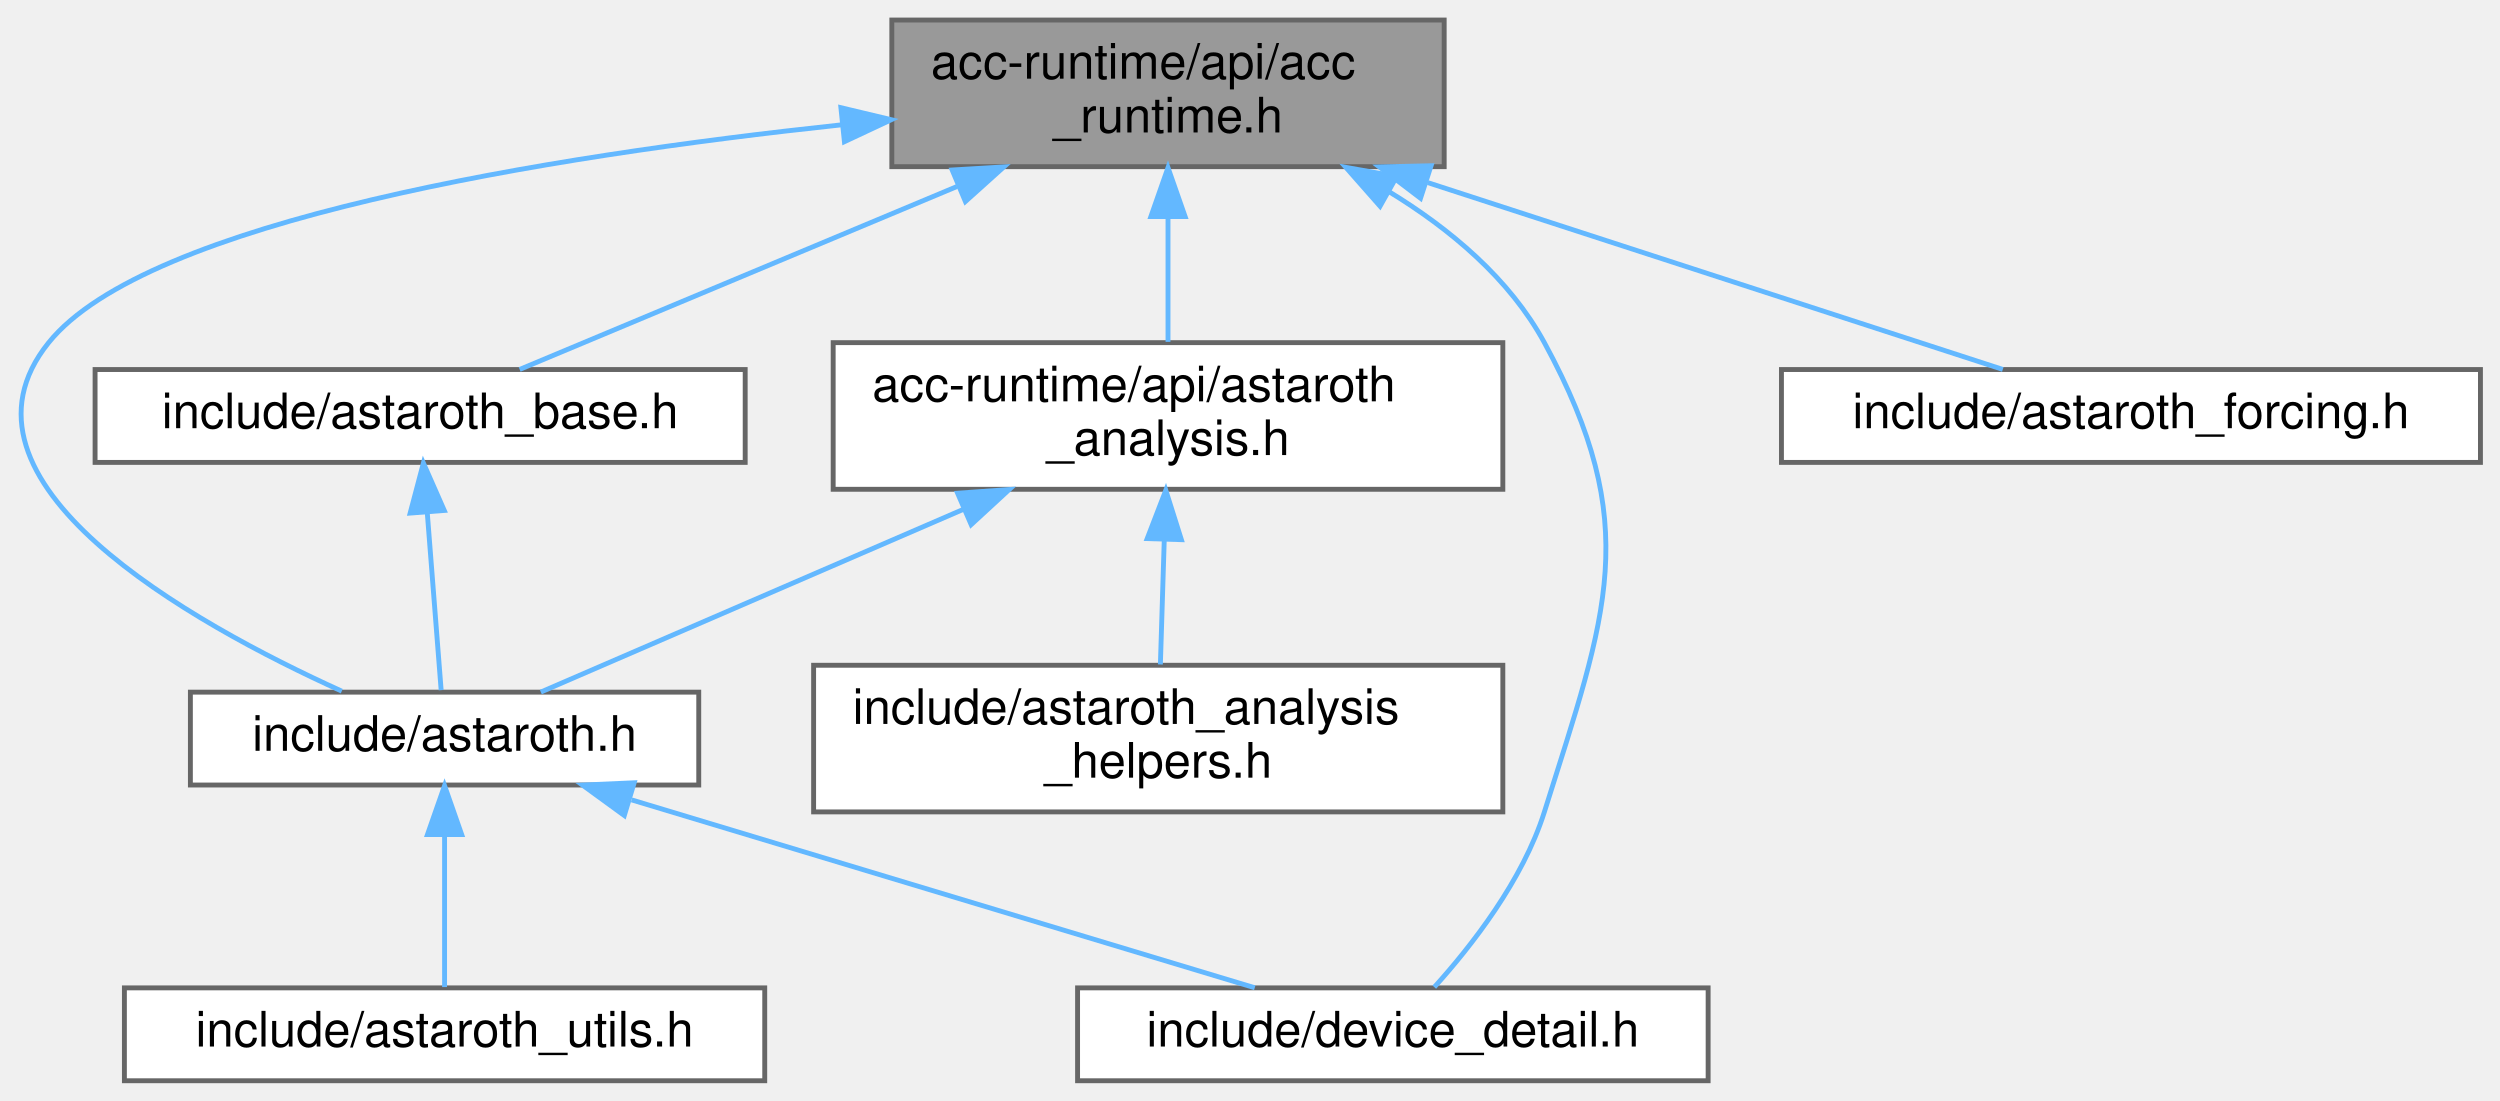
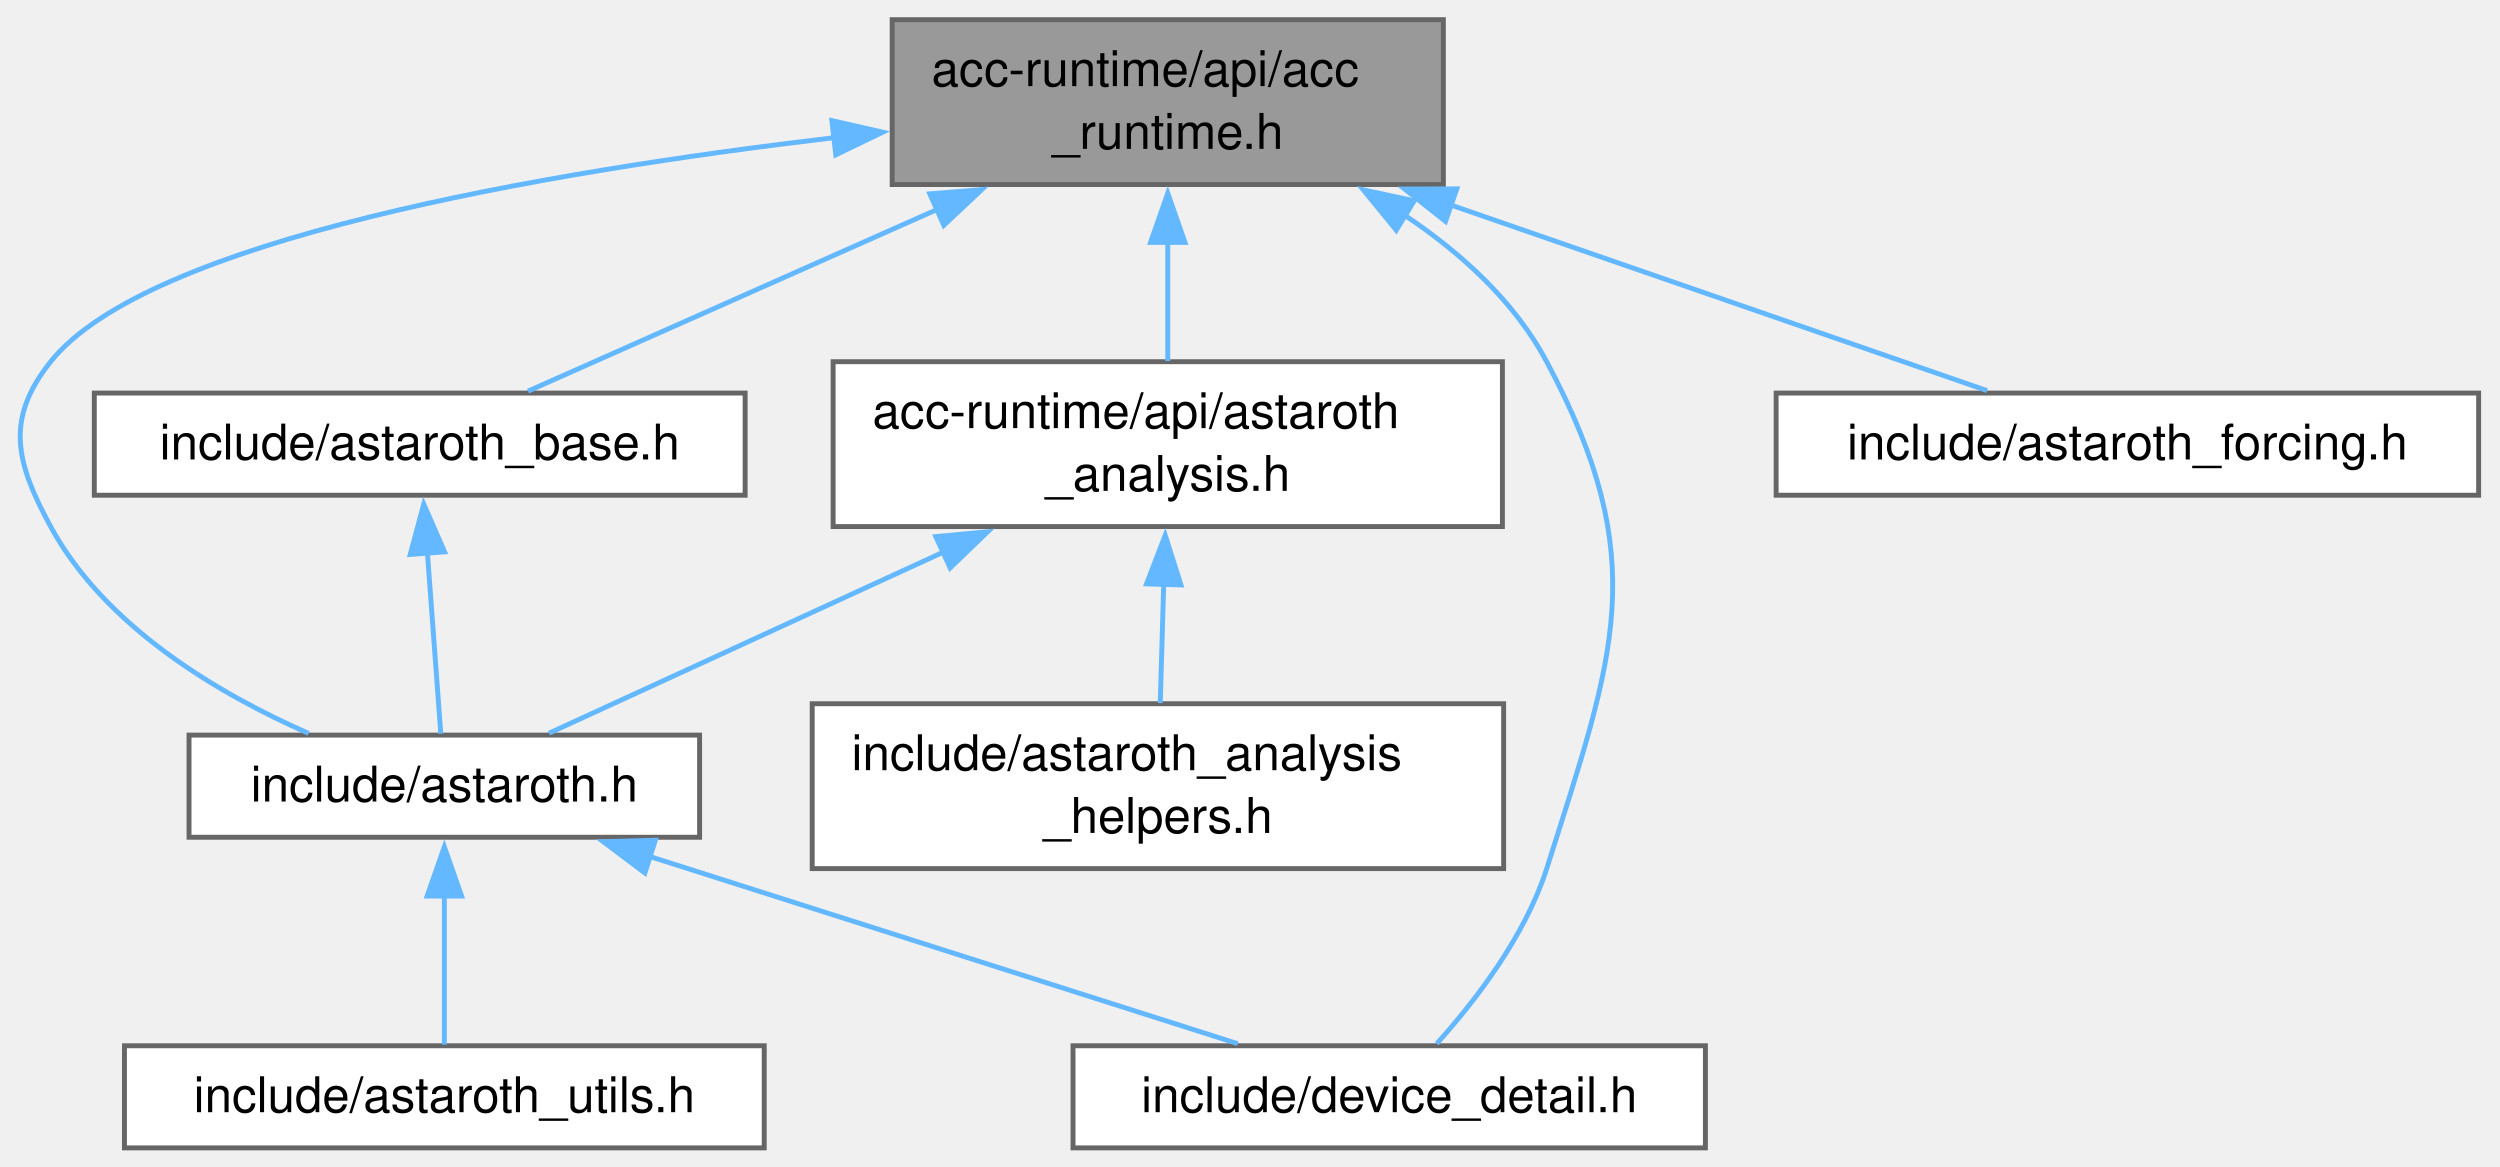
- <svg xmlns="http://www.w3.org/2000/svg" xmlns:xlink="http://www.w3.org/1999/xlink" width="511pt" height="225pt" viewBox="0.00 0.00 511.45 225.00">
-   <g id="graph0" class="graph" transform="scale(1 1) rotate(0) translate(4 221)">
+ <svg xmlns="http://www.w3.org/2000/svg" xmlns:xlink="http://www.w3.org/1999/xlink" width="508pt" height="237pt" viewBox="0.00 0.00 508.00 237.00">
+   <g id="graph0" class="graph" transform="scale(1 1) rotate(0) translate(4 233.25)">
    <g id="Node000001" class="node">
      <g id="a_Node000001">
        <a xlink:title=" ">
-           <polygon fill="#999999" stroke="#666666" points="291.45,-217 178.45,-217 178.45,-187 291.45,-187 291.45,-217" />
-           <text text-anchor="start" x="186.45" y="-205" font-family="Helvetica,sans-Serif" font-size="10.00">acc-runtime/api/acc</text>
-           <text text-anchor="middle" x="234.95" y="-194" font-family="Helvetica,sans-Serif" font-size="10.00">_runtime.h</text>
+           <polygon fill="#999999" stroke="#666666" points="289.29,-229.25 177.29,-229.25 177.29,-195.75 289.29,-195.75 289.29,-229.25" />
+           <text xml:space="preserve" text-anchor="start" x="185.29" y="-215.75" font-family="Helvetica,sans-Serif" font-size="10.00">acc-runtime/api/acc</text>
+           <text xml:space="preserve" text-anchor="middle" x="233.29" y="-203" font-family="Helvetica,sans-Serif" font-size="10.00">_runtime.h</text>
        </a>
      </g>
    </g>
    <g id="Node000002" class="node">
      <g id="a_Node000002">
        <a xlink:href="astaroth__analysis_8h.html" target="_top" xlink:title=" ">
-           <polygon fill="white" stroke="#666666" points="303.45,-151 166.45,-151 166.45,-121 303.45,-121 303.45,-151" />
-           <text text-anchor="start" x="174.45" y="-139" font-family="Helvetica,sans-Serif" font-size="10.00">acc-runtime/api/astaroth</text>
-           <text text-anchor="middle" x="234.95" y="-128" font-family="Helvetica,sans-Serif" font-size="10.00">_analysis.h</text>
+           <polygon fill="white" stroke="#666666" points="301.29,-159.75 165.29,-159.75 165.29,-126.25 301.29,-126.25 301.29,-159.75" />
+           <text xml:space="preserve" text-anchor="start" x="173.29" y="-146.25" font-family="Helvetica,sans-Serif" font-size="10.00">acc-runtime/api/astaroth</text>
+           <text xml:space="preserve" text-anchor="middle" x="233.29" y="-133.5" font-family="Helvetica,sans-Serif" font-size="10.00">_analysis.h</text>
        </a>
      </g>
    </g>
    <g id="edge1_Node000001_Node000002" class="edge">
      <g id="a_edge1_Node000001_Node000002">
        <a xlink:title=" ">
-           <path fill="none" stroke="#63b8ff" d="M234.95,-176.54C234.95,-167.96 234.95,-158.61 234.95,-151.16" />
-           <polygon fill="#63b8ff" stroke="#63b8ff" points="231.45,-176.8 234.95,-186.8 238.45,-176.8 231.45,-176.8" />
+           <path fill="none" stroke="#63b8ff" d="M233.29,-184.06C233.29,-175.84 233.29,-167.09 233.29,-159.88" />
+           <polygon fill="#63b8ff" stroke="#63b8ff" points="229.79,-183.99 233.29,-193.99 236.79,-183.99 229.79,-183.99" />
        </a>
      </g>
    </g>
    <g id="Node000003" class="node">
      <g id="a_Node000003">
        <a xlink:href="astaroth_8h.html" target="_top" xlink:title=" ">
-           <polygon fill="white" stroke="#666666" points="138.95,-79.5 34.95,-79.5 34.95,-60.5 138.95,-60.5 138.95,-79.5" />
-           <text text-anchor="middle" x="86.95" y="-67.5" font-family="Helvetica,sans-Serif" font-size="10.00">include/astaroth.h</text>
+           <polygon fill="white" stroke="#666666" points="138.16,-83.88 34.41,-83.88 34.41,-63.12 138.16,-63.12 138.16,-83.88" />
+           <text xml:space="preserve" text-anchor="middle" x="86.29" y="-70.38" font-family="Helvetica,sans-Serif" font-size="10.00">include/astaroth.h</text>
        </a>
      </g>
    </g>
    <g id="edge6_Node000001_Node000003" class="edge">
      <g id="a_edge6_Node000001_Node000003">
        <a xlink:title=" ">
-           <path fill="none" stroke="#63b8ff" d="M168.13,-195.56C107.98,-189.12 26.03,-175.94 5.95,-151 -16.86,-122.67 34.96,-93.74 65.92,-79.7" />
-           <polygon fill="#63b8ff" stroke="#63b8ff" points="168.03,-199.07 178.34,-196.61 168.75,-192.11 168.03,-199.07" />
+           <path fill="none" stroke="#63b8ff" d="M165.64,-205.29C106.13,-198.26 25.97,-184.43 6.29,-159.75 -3,-148.11 -0.83,-139.33 6.29,-126.25 17.35,-105.91 40.24,-92.34 58.71,-84.22" />
+           <polygon fill="#63b8ff" stroke="#63b8ff" points="165.04,-208.74 175.37,-206.39 165.83,-201.79 165.04,-208.74" />
        </a>
      </g>
    </g>
    <g id="Node000005" class="node">
      <g id="a_Node000005">
        <a xlink:href="device__detail_8h.html" target="_top" xlink:title=" ">
-           <polygon fill="white" stroke="#666666" points="345.45,-19 216.45,-19 216.45,0 345.45,0 345.45,-19" />
-           <text text-anchor="middle" x="280.95" y="-7" font-family="Helvetica,sans-Serif" font-size="10.00">include/device_detail.h</text>
+           <polygon fill="white" stroke="#666666" points="342.54,-20.75 214.04,-20.75 214.04,0 342.54,0 342.54,-20.75" />
+           <text xml:space="preserve" text-anchor="middle" x="278.29" y="-7.25" font-family="Helvetica,sans-Serif" font-size="10.00">include/device_detail.h</text>
        </a>
      </g>
    </g>
    <g id="edge10_Node000001_Node000005" class="edge">
      <g id="a_edge10_Node000001_Node000005">
        <a xlink:title=" ">
-           <path fill="none" stroke="#63b8ff" d="M280.06,-181.95C292.66,-174.28 304.84,-164.09 311.95,-151 332.31,-113.5 324.73,-95.71 311.95,-55 307.55,-40.99 297,-27.53 289.43,-19.15" />
-           <polygon fill="#63b8ff" stroke="#63b8ff" points="278.33,-178.91 271.33,-186.86 281.76,-185.01 278.33,-178.91" />
+           <path fill="none" stroke="#63b8ff" d="M281.46,-189.5C292.96,-181.81 303.78,-171.97 310.29,-159.75 331.81,-119.35 324.12,-100.39 310.29,-56.75 305.91,-42.97 295.68,-29.76 287.95,-21.18" />
+           <polygon fill="#63b8ff" stroke="#63b8ff" points="279.72,-186.47 273.02,-194.67 283.37,-192.44 279.72,-186.47" />
        </a>
      </g>
    </g>
    <g id="Node000007" class="node">
      <g id="a_Node000007">
        <a xlink:href="astaroth__base_8h.html" target="_top" xlink:title=" ">
-           <polygon fill="white" stroke="#666666" points="148.45,-145.5 15.45,-145.5 15.45,-126.5 148.45,-126.5 148.45,-145.5" />
-           <text text-anchor="middle" x="81.95" y="-133.5" font-family="Helvetica,sans-Serif" font-size="10.00">include/astaroth_base.h</text>
+           <polygon fill="white" stroke="#666666" points="147.41,-153.38 15.16,-153.38 15.16,-132.62 147.41,-132.62 147.41,-153.38" />
+           <text xml:space="preserve" text-anchor="middle" x="81.29" y="-139.88" font-family="Helvetica,sans-Serif" font-size="10.00">include/astaroth_base.h</text>
        </a>
      </g>
    </g>
    <g id="edge7_Node000001_Node000007" class="edge">
      <g id="a_edge7_Node000001_Node000007">
        <a xlink:title=" ">
-           <path fill="none" stroke="#63b8ff" d="M191.77,-182.94C162.46,-170.68 125.03,-155.02 102.31,-145.52" />
-           <polygon fill="#63b8ff" stroke="#63b8ff" points="190.79,-186.32 201.37,-186.95 193.5,-179.87 190.79,-186.32" />
+           <path fill="none" stroke="#63b8ff" d="M186.59,-190.76C158.87,-178.45 125,-163.41 103.29,-153.77" />
+           <polygon fill="#63b8ff" stroke="#63b8ff" points="184.93,-193.86 195.49,-194.72 187.78,-187.46 184.93,-193.86" />
        </a>
      </g>
    </g>
    <g id="Node000008" class="node">
      <g id="a_Node000008">
        <a xlink:href="astaroth__forcing_8h.html" target="_top" xlink:title=" ">
-           <polygon fill="white" stroke="#666666" points="503.45,-145.5 360.45,-145.5 360.45,-126.5 503.45,-126.5 503.45,-145.5" />
-           <text text-anchor="middle" x="431.95" y="-133.5" font-family="Helvetica,sans-Serif" font-size="10.00">include/astaroth_forcing.h</text>
+           <polygon fill="white" stroke="#666666" points="499.66,-153.38 356.91,-153.38 356.91,-132.62 499.66,-132.62 499.66,-153.38" />
+           <text xml:space="preserve" text-anchor="middle" x="428.29" y="-139.88" font-family="Helvetica,sans-Serif" font-size="10.00">include/astaroth_forcing.h</text>
        </a>
      </g>
    </g>
    <g id="edge9_Node000001_Node000008" class="edge">
      <g id="a_edge9_Node000001_Node000008">
        <a xlink:title=" ">
-           <path fill="none" stroke="#63b8ff" d="M288.09,-183.74C326.17,-171.36 375.83,-155.23 405.73,-145.52" />
-           <polygon fill="#63b8ff" stroke="#63b8ff" points="286.61,-180.54 278.18,-186.95 288.77,-187.19 286.61,-180.54" />
+           <path fill="none" stroke="#63b8ff" d="M290.82,-191.59C326.69,-179.17 371.29,-163.73 399.77,-153.87" />
+           <polygon fill="#63b8ff" stroke="#63b8ff" points="289.73,-188.26 281.42,-194.84 292.02,-194.87 289.73,-188.26" />
        </a>
      </g>
    </g>
    <g id="edge2_Node000002_Node000003" class="edge">
      <g id="a_edge2_Node000002_Node000003">
        <a xlink:title=" ">
-           <path fill="none" stroke="#63b8ff" d="M193.18,-116.94C164.83,-104.68 128.63,-89.02 106.64,-79.52" />
-           <polygon fill="#63b8ff" stroke="#63b8ff" points="191.9,-120.2 202.47,-120.95 194.68,-113.77 191.9,-120.2" />
+           <path fill="none" stroke="#63b8ff" d="M187.77,-121.1C161.03,-108.82 128.47,-93.87 107.57,-84.27" />
+           <polygon fill="#63b8ff" stroke="#63b8ff" points="186.15,-124.21 196.7,-125.2 189.07,-117.85 186.15,-124.21" />
        </a>
      </g>
    </g>
    <g id="Node000006" class="node">
      <g id="a_Node000006">
        <a xlink:href="astaroth__analysis__helpers_8h.html" target="_top" xlink:title=" ">
-           <polygon fill="white" stroke="#666666" points="303.45,-85 162.45,-85 162.45,-55 303.45,-55 303.45,-85" />
-           <text text-anchor="start" x="170.45" y="-73" font-family="Helvetica,sans-Serif" font-size="10.00">include/astaroth_analysis</text>
-           <text text-anchor="middle" x="232.95" y="-62" font-family="Helvetica,sans-Serif" font-size="10.00">_helpers.h</text>
+           <polygon fill="white" stroke="#666666" points="301.54,-90.25 161.04,-90.25 161.04,-56.75 301.54,-56.75 301.54,-90.25" />
+           <text xml:space="preserve" text-anchor="start" x="169.04" y="-76.75" font-family="Helvetica,sans-Serif" font-size="10.00">include/astaroth_analysis</text>
+           <text xml:space="preserve" text-anchor="middle" x="231.29" y="-64" font-family="Helvetica,sans-Serif" font-size="10.00">_helpers.h</text>
        </a>
      </g>
    </g>
    <g id="edge5_Node000002_Node000006" class="edge">
      <g id="a_edge5_Node000002_Node000006">
        <a xlink:title=" ">
-           <path fill="none" stroke="#63b8ff" d="M234.18,-110.54C233.91,-101.96 233.62,-92.61 233.39,-85.16" />
-           <polygon fill="#63b8ff" stroke="#63b8ff" points="230.69,-110.91 234.5,-120.8 237.69,-110.69 230.69,-110.91" />
+           <path fill="none" stroke="#63b8ff" d="M232.47,-114.56C232.23,-106.34 231.97,-97.59 231.76,-90.38" />
+           <polygon fill="#63b8ff" stroke="#63b8ff" points="228.97,-114.6 232.77,-124.49 235.97,-114.39 228.97,-114.6" />
        </a>
      </g>
    </g>
    <g id="Node000004" class="node">
      <g id="a_Node000004">
        <a xlink:href="astaroth__utils_8h.html" target="_top" xlink:title="Functions for loading and updating AcMeshInfo.">
-           <polygon fill="white" stroke="#666666" points="152.45,-19 21.45,-19 21.45,0 152.45,0 152.45,-19" />
-           <text text-anchor="middle" x="86.95" y="-7" font-family="Helvetica,sans-Serif" font-size="10.00">include/astaroth_utils.h</text>
+           <polygon fill="white" stroke="#666666" points="151.29,-20.75 21.29,-20.75 21.29,0 151.29,0 151.29,-20.75" />
+           <text xml:space="preserve" text-anchor="middle" x="86.29" y="-7.25" font-family="Helvetica,sans-Serif" font-size="10.00">include/astaroth_utils.h</text>
        </a>
      </g>
    </g>
    <g id="edge3_Node000003_Node000004" class="edge">
      <g id="a_edge3_Node000003_Node000004">
        <a xlink:title=" ">
-           <path fill="none" stroke="#63b8ff" d="M86.95,-50.16C86.95,-39.74 86.95,-27.3 86.95,-19.17" />
-           <polygon fill="#63b8ff" stroke="#63b8ff" points="83.45,-50.37 86.95,-60.37 90.45,-50.37 83.45,-50.37" />
+           <path fill="none" stroke="#63b8ff" d="M86.29,-51.24C86.29,-40.93 86.29,-29.06 86.29,-20.97" />
+           <polygon fill="#63b8ff" stroke="#63b8ff" points="82.79,-51.17 86.29,-61.17 89.79,-51.17 82.79,-51.17" />
        </a>
      </g>
    </g>
    <g id="edge4_Node000003_Node000005" class="edge">
      <g id="a_edge4_Node000003_Node000005">
        <a xlink:title=" ">
-           <path fill="none" stroke="#63b8ff" d="M125.21,-57.46C162.73,-46.15 219.07,-29.16 252.7,-19.02" />
-           <polygon fill="#63b8ff" stroke="#63b8ff" points="123.72,-54.26 115.16,-60.49 125.74,-60.96 123.72,-54.26" />
+           <path fill="none" stroke="#63b8ff" d="M127.78,-59.29C163.78,-47.83 215.07,-31.5 247.51,-21.17" />
+           <polygon fill="#63b8ff" stroke="#63b8ff" points="127.04,-55.85 118.58,-62.22 129.17,-62.52 127.04,-55.85" />
        </a>
      </g>
    </g>
    <g id="edge8_Node000007_Node000003" class="edge">
      <g id="a_edge8_Node000007_Node000003">
        <a xlink:title=" ">
-           <path fill="none" stroke="#63b8ff" d="M83.42,-116.08C84.36,-104.13 85.52,-89.22 86.25,-79.91" />
-           <polygon fill="#63b8ff" stroke="#63b8ff" points="79.91,-116.13 82.62,-126.37 86.89,-116.67 79.91,-116.13" />
+           <path fill="none" stroke="#63b8ff" d="M82.83,-121.19C83.74,-108.84 84.86,-93.77 85.57,-84.15" />
+           <polygon fill="#63b8ff" stroke="#63b8ff" points="79.36,-120.59 82.11,-130.82 86.34,-121.11 79.36,-120.59" />
        </a>
      </g>
    </g>
  </g>
</svg>
